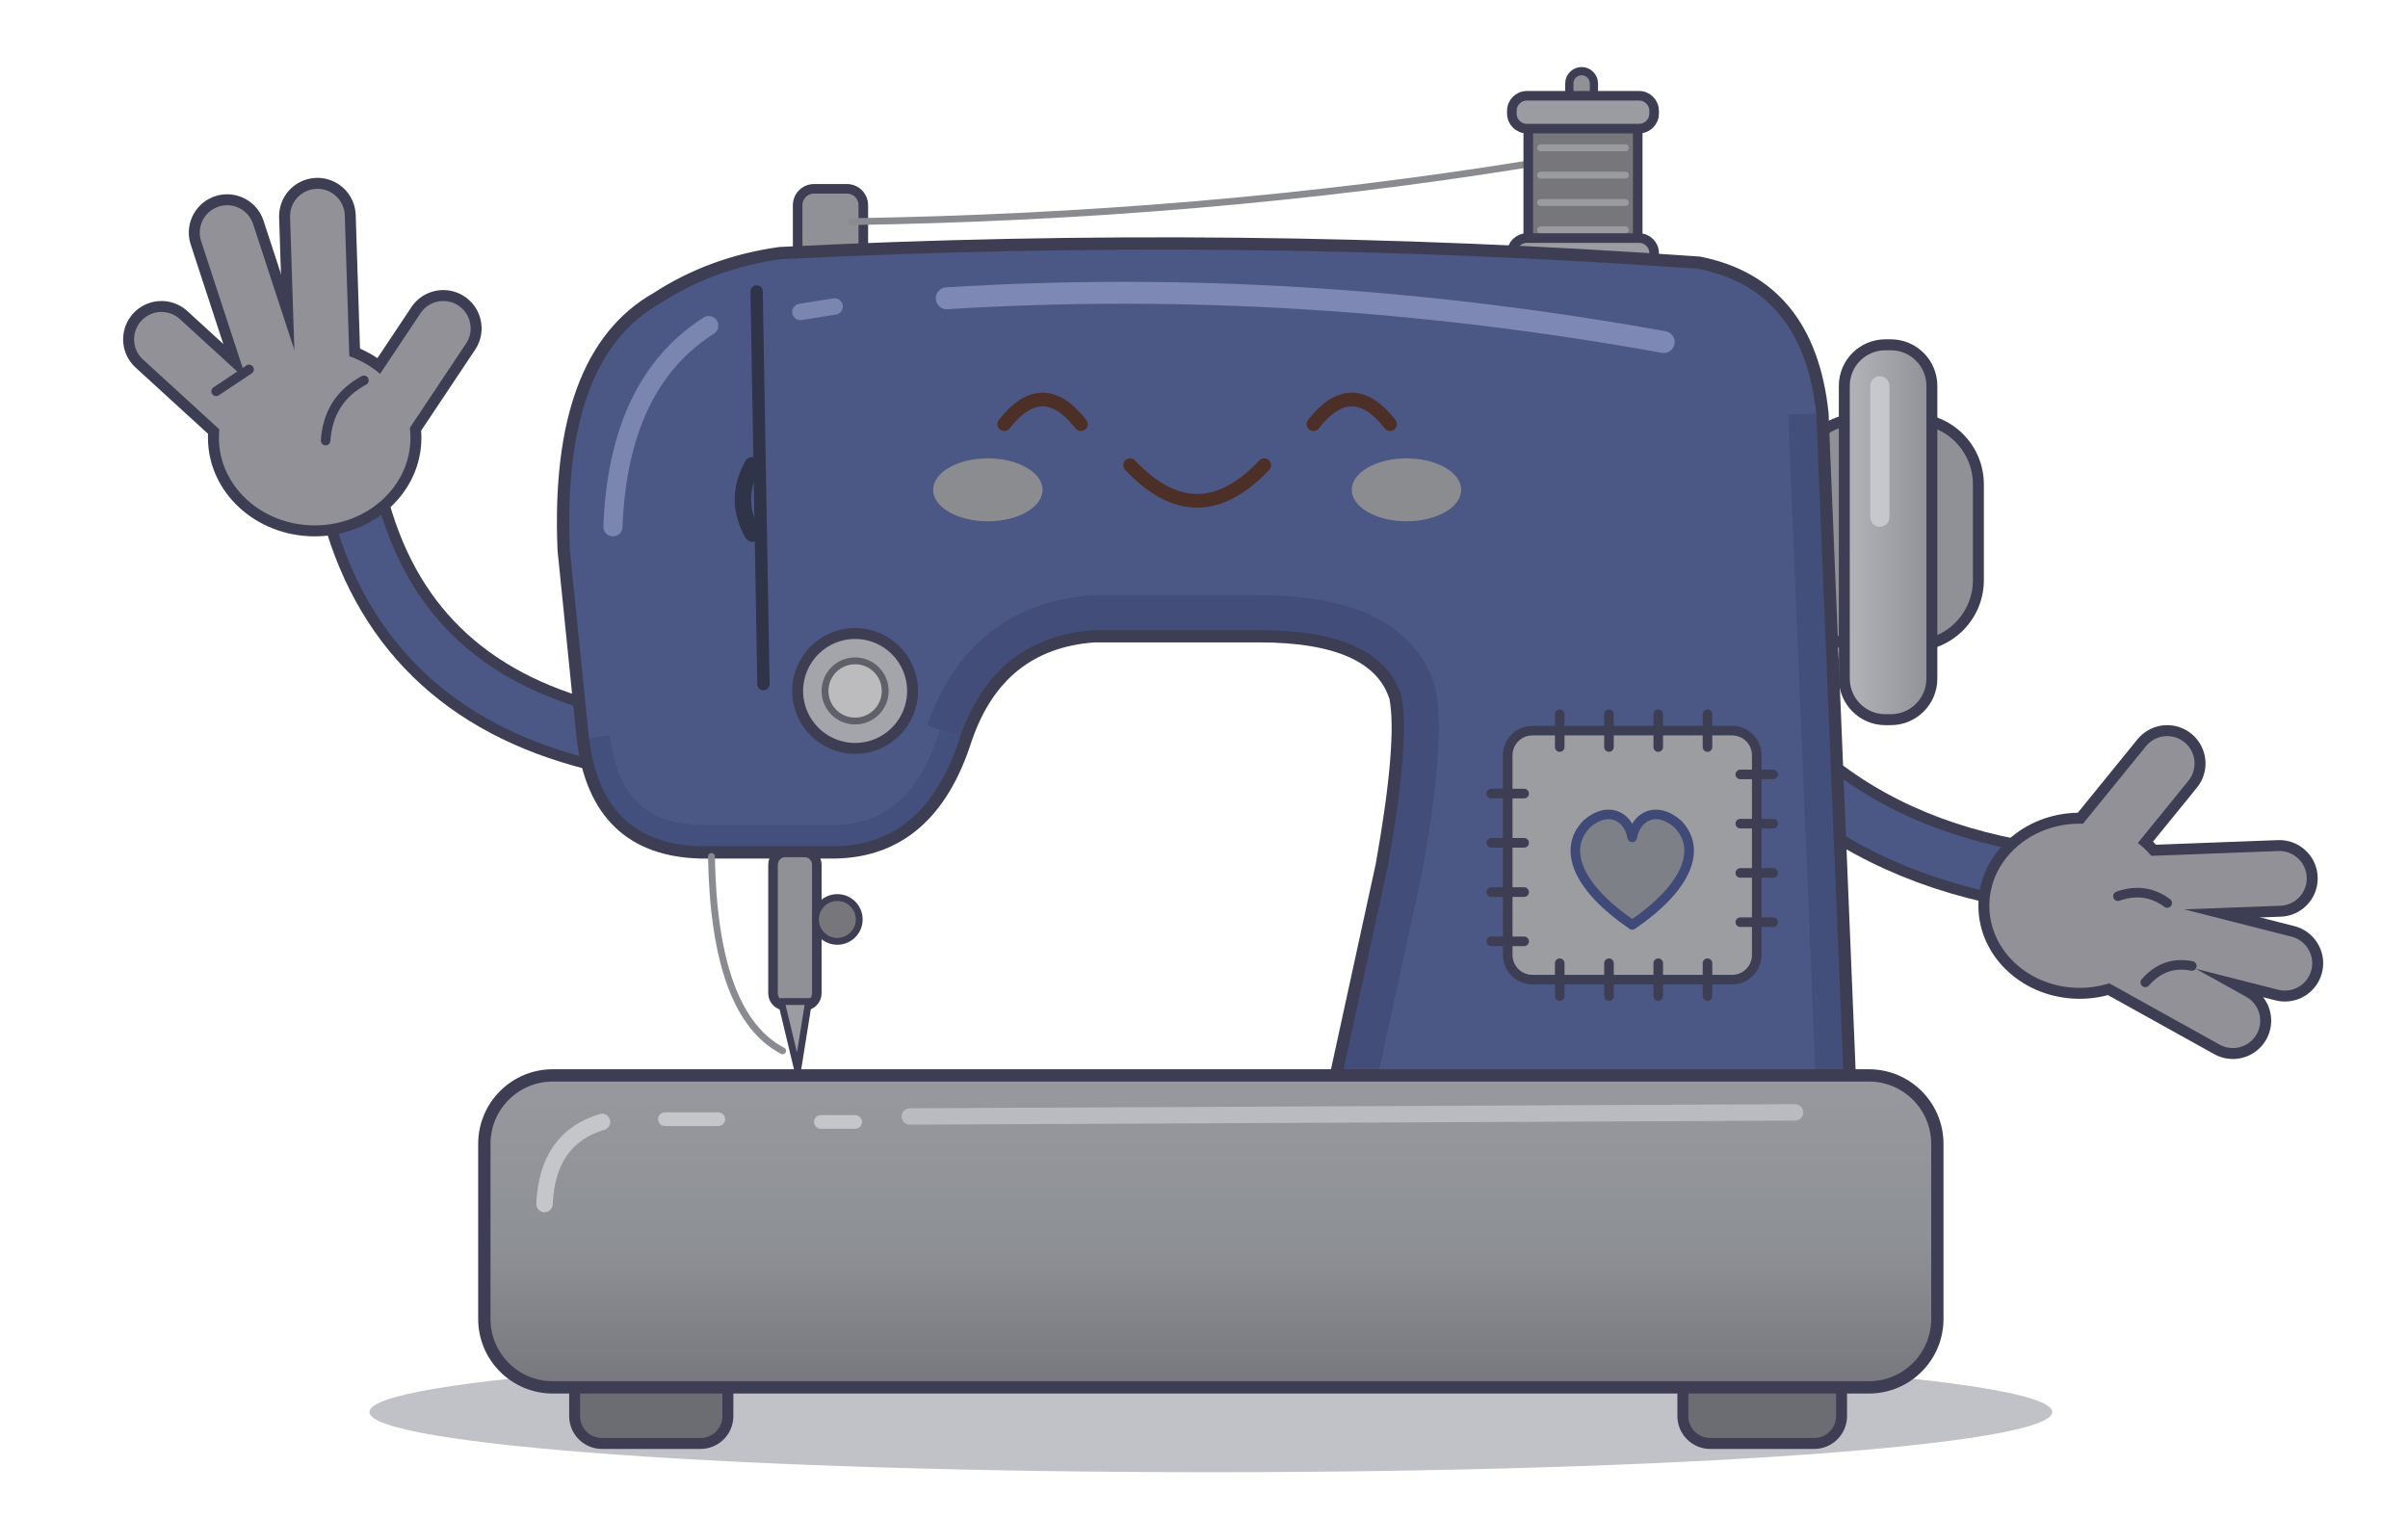
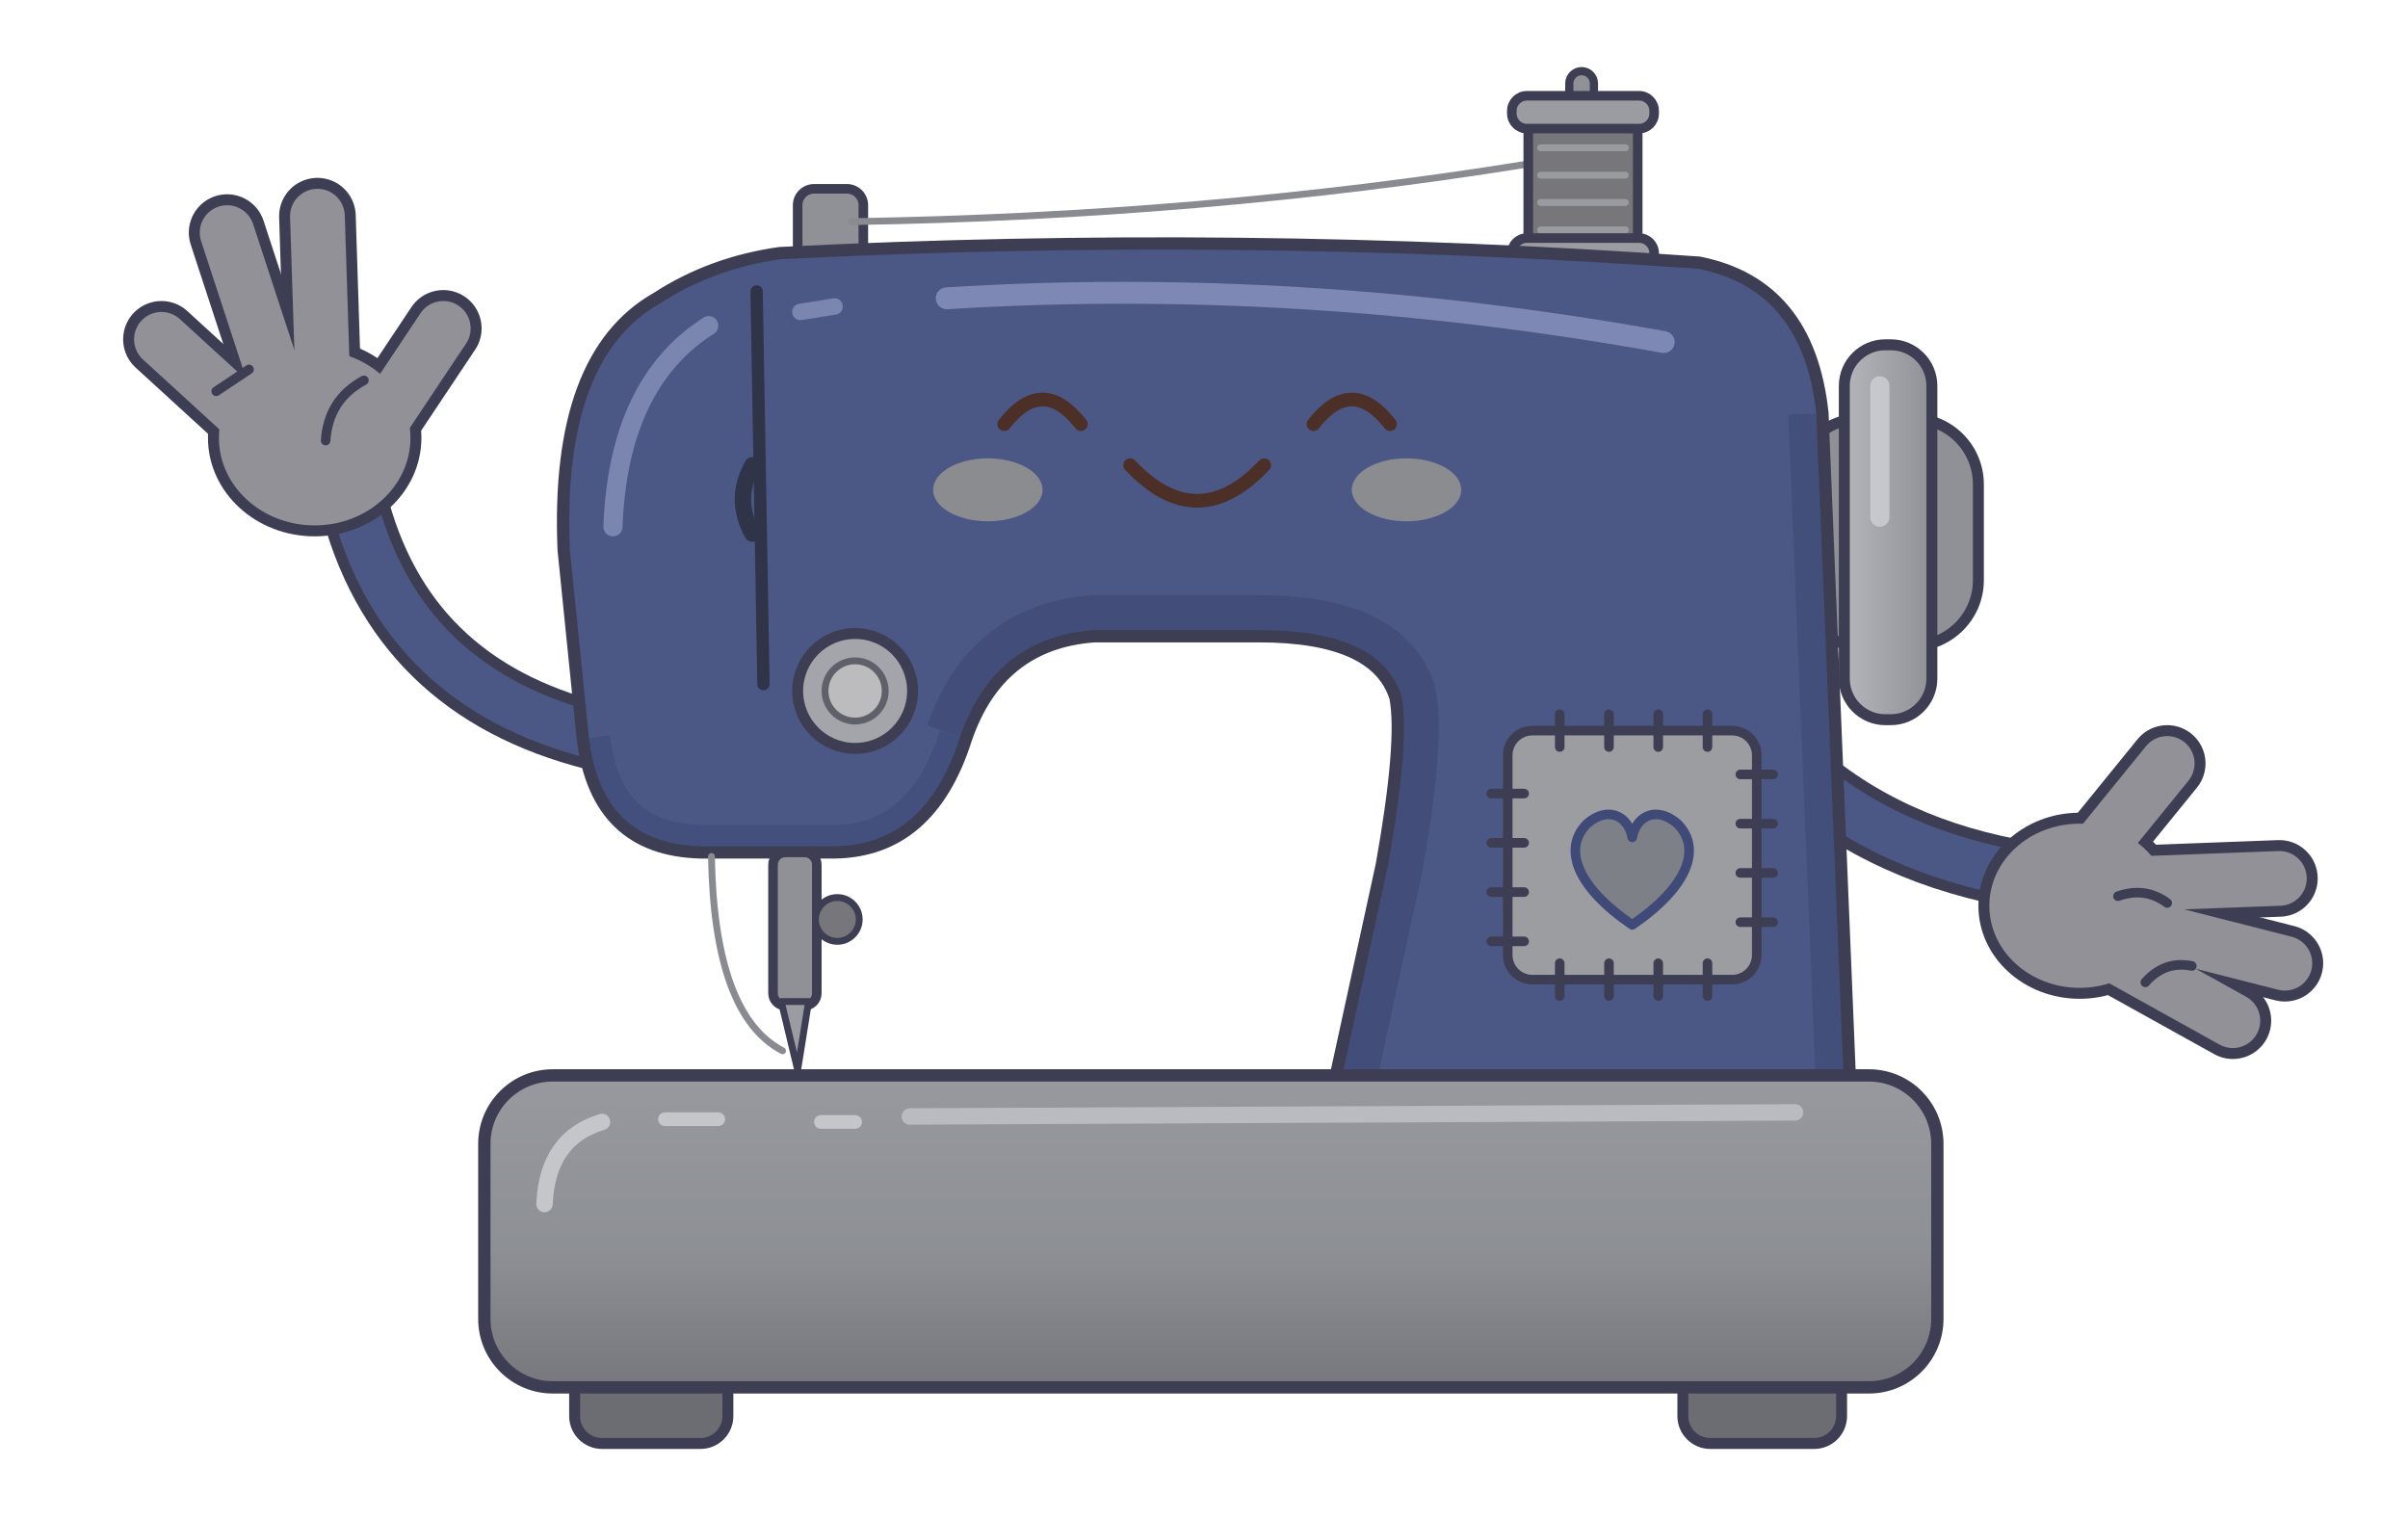
<svg xmlns="http://www.w3.org/2000/svg" viewBox="80 520 1760 1110" width="880" height="555">
  <defs>
    <linearGradient id="baseG" x1="0" y1="0" x2="0" y2="1">
      <stop offset="0" stop-color="#97999e" />
      <stop offset="0.55" stop-color="#8d9095" />
      <stop offset="1" stop-color="#77777d" />
    </linearGradient>
    <linearGradient id="wheelG" x1="0" y1="0" x2="1" y2="0">
      <stop offset="0" stop-color="#b3b5ba" />
      <stop offset="1" stop-color="#8f9196" />
    </linearGradient>
    <clipPath id="bodyClip">
      <path id="bodyShape" d="M650,705 Q985,688 1322,712 Q1402,728 1412,822 L1432,1308 L1056,1308 L1090,1152 Q1106,1062 1100,1030 Q1086,985 1000,985 L880,985 Q810,990 786,1060 Q760,1142 690,1143 L592,1143 Q516,1141 506,1060 L492,922 Q486,780 560,738 Q600,712 650,705 Z" />
    </clipPath>
  </defs>
-   <ellipse cx="965" cy="1552" rx="615" ry="44" fill="#c1c2c7" />
  <g>
    <animateTransform attributeName="transform" type="translate" values="0 0;0 -8;0 0" keyTimes="0;0.5;1" dur="2.6s" repeatCount="indefinite" calcMode="spline" keySplines="0.45 0 0.55 1;0.45 0 0.55 1" />
    <rect x="500" y="1515" width="112" height="60" rx="20" fill="#6c6d73" stroke="#3d3e53" stroke-width="8" />
    <rect x="1310" y="1515" width="116" height="60" rx="20" fill="#6c6d73" stroke="#3d3e53" stroke-width="8" />
    <rect x="663" y="658" width="48" height="70" rx="12" fill="#8f9196" stroke="#3d3e53" stroke-width="7" />
    <path d="M702,682 Q960,678 1196,640" fill="none" stroke="#8a8b90" stroke-width="5" stroke-linecap="round" />
    <rect x="1227" y="572" width="18" height="36" rx="9" fill="#8f9196" stroke="#3d3e53" stroke-width="6" />
    <rect x="1197" y="604" width="80" height="100" rx="6" fill="#77767b" stroke="#3d3e53" stroke-width="7" />
    <g stroke="#9a9ba0" stroke-width="5" stroke-linecap="round">
      <line x1="1206" y1="628" x2="1268" y2="628" />
      <line x1="1206" y1="648" x2="1268" y2="648" />
      <line x1="1206" y1="668" x2="1268" y2="668" />
      <line x1="1206" y1="688" x2="1268" y2="688" />
    </g>
    <rect x="1185" y="590" width="104" height="24" rx="11" fill="#9a9ca1" stroke="#3d3e53" stroke-width="7" />
    <rect x="1185" y="694" width="104" height="24" rx="11" fill="#9a9ca1" stroke="#3d3e53" stroke-width="7" />
    <rect x="1392" y="826" width="134" height="166" rx="48" fill="#8f9196" stroke="#3d3e53" stroke-width="8" />
    <rect x="1428" y="772" width="64" height="274" rx="30" fill="url(#wheelG)" stroke="#3d3e53" stroke-width="8" />
    <rect x="1447" y="795" width="14" height="110" rx="7" fill="#d4d6da" opacity="0.7" />
    <g>
      <animateTransform attributeName="transform" type="rotate" values="0 1420 1095;-3 1420 1095;0 1420 1095" dur="2.6s" repeatCount="indefinite" />
      <path d="M1400,1090 Q1470,1148 1575,1162" fill="none" stroke="#3d3e53" stroke-width="50" stroke-linecap="round" />
      <path d="M1400,1090 Q1470,1148 1575,1162" fill="none" stroke="#4b5885" stroke-width="34" stroke-linecap="round" />
      <g stroke-linecap="round" fill="none">
        <g stroke="#3d3e53" stroke-width="56">
          <line x1="1612" y1="1142" x2="1664" y2="1078" />
          <line x1="1640" y1="1166" x2="1746" y2="1162" />
          <line x1="1640" y1="1196" x2="1750" y2="1224" />
          <line x1="1622" y1="1216" x2="1712" y2="1266" />
        </g>
        <ellipse cx="1600" cy="1182" rx="70" ry="64" fill="#919197" stroke="#3d3e53" stroke-width="8" />
        <g stroke="#919197" stroke-width="40">
          <line x1="1612" y1="1142" x2="1664" y2="1078" />
          <line x1="1640" y1="1166" x2="1746" y2="1162" />
          <line x1="1640" y1="1196" x2="1750" y2="1224" />
          <line x1="1622" y1="1216" x2="1712" y2="1266" />
        </g>
        <ellipse cx="1600" cy="1182" rx="62" ry="56" fill="#919197" stroke="none" />
        <path d="M1648,1238 Q1662,1222 1682,1226" stroke="#3d3e53" stroke-width="7" />
        <path d="M1628,1175 Q1648,1168 1664,1180" stroke="#3d3e53" stroke-width="7" />
      </g>
    </g>
    <g>
      <animateTransform attributeName="transform" type="rotate" values="0 505 1055;-10 505 1055;5 505 1055;-10 505 1055;5 505 1055;0 505 1055;0 505 1055" keyTimes="0;0.14;0.28;0.42;0.56;0.7;1" dur="2.8s" repeatCount="indefinite" />
      <path d="M515,1058 Q372,1022 338,885" fill="none" stroke="#3d3e53" stroke-width="50" stroke-linecap="round" />
      <path d="M515,1058 Q372,1022 338,885" fill="none" stroke="#4b5885" stroke-width="34" stroke-linecap="round" />
      <g>
        <animateTransform attributeName="transform" type="rotate" values="0 338 890;-9 338 890;7 338 890;-9 338 890;7 338 890;0 338 890;0 338 890" keyTimes="0;0.14;0.28;0.42;0.56;0.7;1" dur="2.8s" repeatCount="indefinite" />
        <g stroke-linecap="round" fill="none">
          <g stroke="#3d3e53" stroke-width="56">
            <line x1="268" y1="832" x2="198" y2="768" />
            <line x1="284" y1="806" x2="246" y2="690" />
            <line x1="316" y1="802" x2="312" y2="678" />
            <line x1="352" y1="838" x2="404" y2="760" />
          </g>
          <ellipse cx="310" cy="840" rx="74" ry="68" fill="#919197" stroke="#3d3e53" stroke-width="8" />
          <g stroke="#919197" stroke-width="40">
            <line x1="268" y1="832" x2="198" y2="768" />
            <line x1="284" y1="806" x2="246" y2="690" />
            <line x1="316" y1="802" x2="312" y2="678" />
            <line x1="352" y1="838" x2="404" y2="760" />
          </g>
          <ellipse cx="310" cy="840" rx="66" ry="60" fill="#919197" stroke="none" />
          <path d="M238,806 L262,790" stroke="#3d3e53" stroke-width="7" />
          <path d="M318,842 Q320,812 346,798" stroke="#3d3e53" stroke-width="7" />
        </g>
      </g>
    </g>
    <use href="#bodyShape" fill="#4b5885" />
    <g clip-path="url(#bodyClip)">
      <path d="M786,1060 Q810,990 880,985 L1000,985 Q1086,985 1100,1030 Q1106,1062 1090,1152 L1056,1308" fill="none" stroke="#3a4570" stroke-width="60" opacity="0.55" />
      <path d="M1412,822 L1432,1308" fill="none" stroke="#3a4570" stroke-width="50" opacity="0.5" />
      <path d="M506,1060 Q516,1141 592,1143 L690,1143 Q760,1142 786,1060" fill="none" stroke="#3a4570" stroke-width="40" opacity="0.45" />
    </g>
    <use href="#bodyShape" fill="none" stroke="#3d3e53" stroke-width="9" stroke-linejoin="round" />
    <path d="M633,733 L638,1020" stroke="#2f3448" stroke-width="9" stroke-linecap="round" />
    <path d="M630,860 Q616,885 630,910" fill="none" stroke="#2f3448" stroke-width="12" stroke-linecap="round" />
    <path d="M772,738 Q1030,722 1296,770" fill="none" stroke="#8a95bf" stroke-width="16" stroke-linecap="round" opacity="0.8" />
    <path d="M528,905 Q532,800 598,758" fill="none" stroke="#8a95bf" stroke-width="14" stroke-linecap="round" opacity="0.75" />
    <path d="M665,748 L690,744" fill="none" stroke="#8a95bf" stroke-width="12" stroke-linecap="round" opacity="0.75" />
    <circle cx="705" cy="1025" r="42" fill="#a4a5aa" stroke="#3d3e53" stroke-width="8" />
    <circle cx="705" cy="1025" r="22" fill="#bcbcbe" stroke="#5f6069" stroke-width="5" />
    <path d="M600,1146 Q602,1262 652,1288" fill="none" stroke="#8a8b90" stroke-width="5" stroke-linecap="round" />
    <rect x="645" y="1143" width="32" height="112" rx="9" fill="#8f9196" stroke="#3d3e53" stroke-width="7" />
    <circle cx="692" cy="1192" r="16" fill="#77767b" stroke="#3d3e53" stroke-width="5" />
    <path d="M651,1252 L671,1252 L663,1302 Z" fill="#9a9ca1" stroke="#3d3e53" stroke-width="5" stroke-linejoin="round" />
    <ellipse cx="802" cy="878" rx="40" ry="23" fill="#8b8c8f" />
    <ellipse cx="1108" cy="878" rx="40" ry="23" fill="#8b8c8f" />
    <g fill="none" stroke="#4c2f27" stroke-width="10" stroke-linecap="round">
      <path d="M814,830 Q842,794 870,830" />
      <path d="M1040,830 Q1068,794 1096,830" />
      <path d="M906,860 Q955,912 1004,860" />
    </g>
    <rect x="1182" y="1054" width="182" height="182" rx="18" fill="#9c9da1" stroke="#3d3e53" stroke-width="7" />
    <g stroke="#3d3e53" stroke-width="7" stroke-linecap="round">
      <line x1="1220" y1="1042" x2="1220" y2="1066" />
      <line x1="1256" y1="1042" x2="1256" y2="1066" />
      <line x1="1292" y1="1042" x2="1292" y2="1066" />
      <line x1="1328" y1="1042" x2="1328" y2="1066" />
      <line x1="1220" y1="1224" x2="1220" y2="1248" />
      <line x1="1256" y1="1224" x2="1256" y2="1248" />
      <line x1="1292" y1="1224" x2="1292" y2="1248" />
      <line x1="1328" y1="1224" x2="1328" y2="1248" />
      <line x1="1170" y1="1100" x2="1194" y2="1100" />
      <line x1="1170" y1="1136" x2="1194" y2="1136" />
      <line x1="1170" y1="1172" x2="1194" y2="1172" />
      <line x1="1170" y1="1208" x2="1194" y2="1208" />
      <line x1="1352" y1="1086" x2="1376" y2="1086" />
      <line x1="1352" y1="1122" x2="1376" y2="1122" />
      <line x1="1352" y1="1158" x2="1376" y2="1158" />
      <line x1="1352" y1="1194" x2="1376" y2="1194" />
    </g>
    <path d="M1273,1196 C1232,1168 1222,1140 1240,1122 C1255,1109 1270,1116 1273,1132 C1276,1116 1291,1109 1306,1122 C1324,1140 1314,1168 1273,1196 Z" fill="#7d8086" stroke="#3f4a78" stroke-width="7" stroke-linejoin="round" />
    <rect x="434" y="1306" width="1062" height="228" rx="50" fill="url(#baseG)" stroke="#3d3e53" stroke-width="9" />
    <path d="M478,1400 Q480,1352 520,1340" fill="none" stroke="#c4c6ca" stroke-width="12" stroke-linecap="round" />
    <path d="M566,1338 L605,1338" stroke="#c4c6ca" stroke-width="10" stroke-linecap="round" />
    <path d="M680,1340 L705,1340" stroke="#c4c6ca" stroke-width="10" stroke-linecap="round" />
    <path d="M745,1336 L1392,1333" stroke="#b9bbc0" stroke-width="12" stroke-linecap="round" />
  </g>
</svg>
